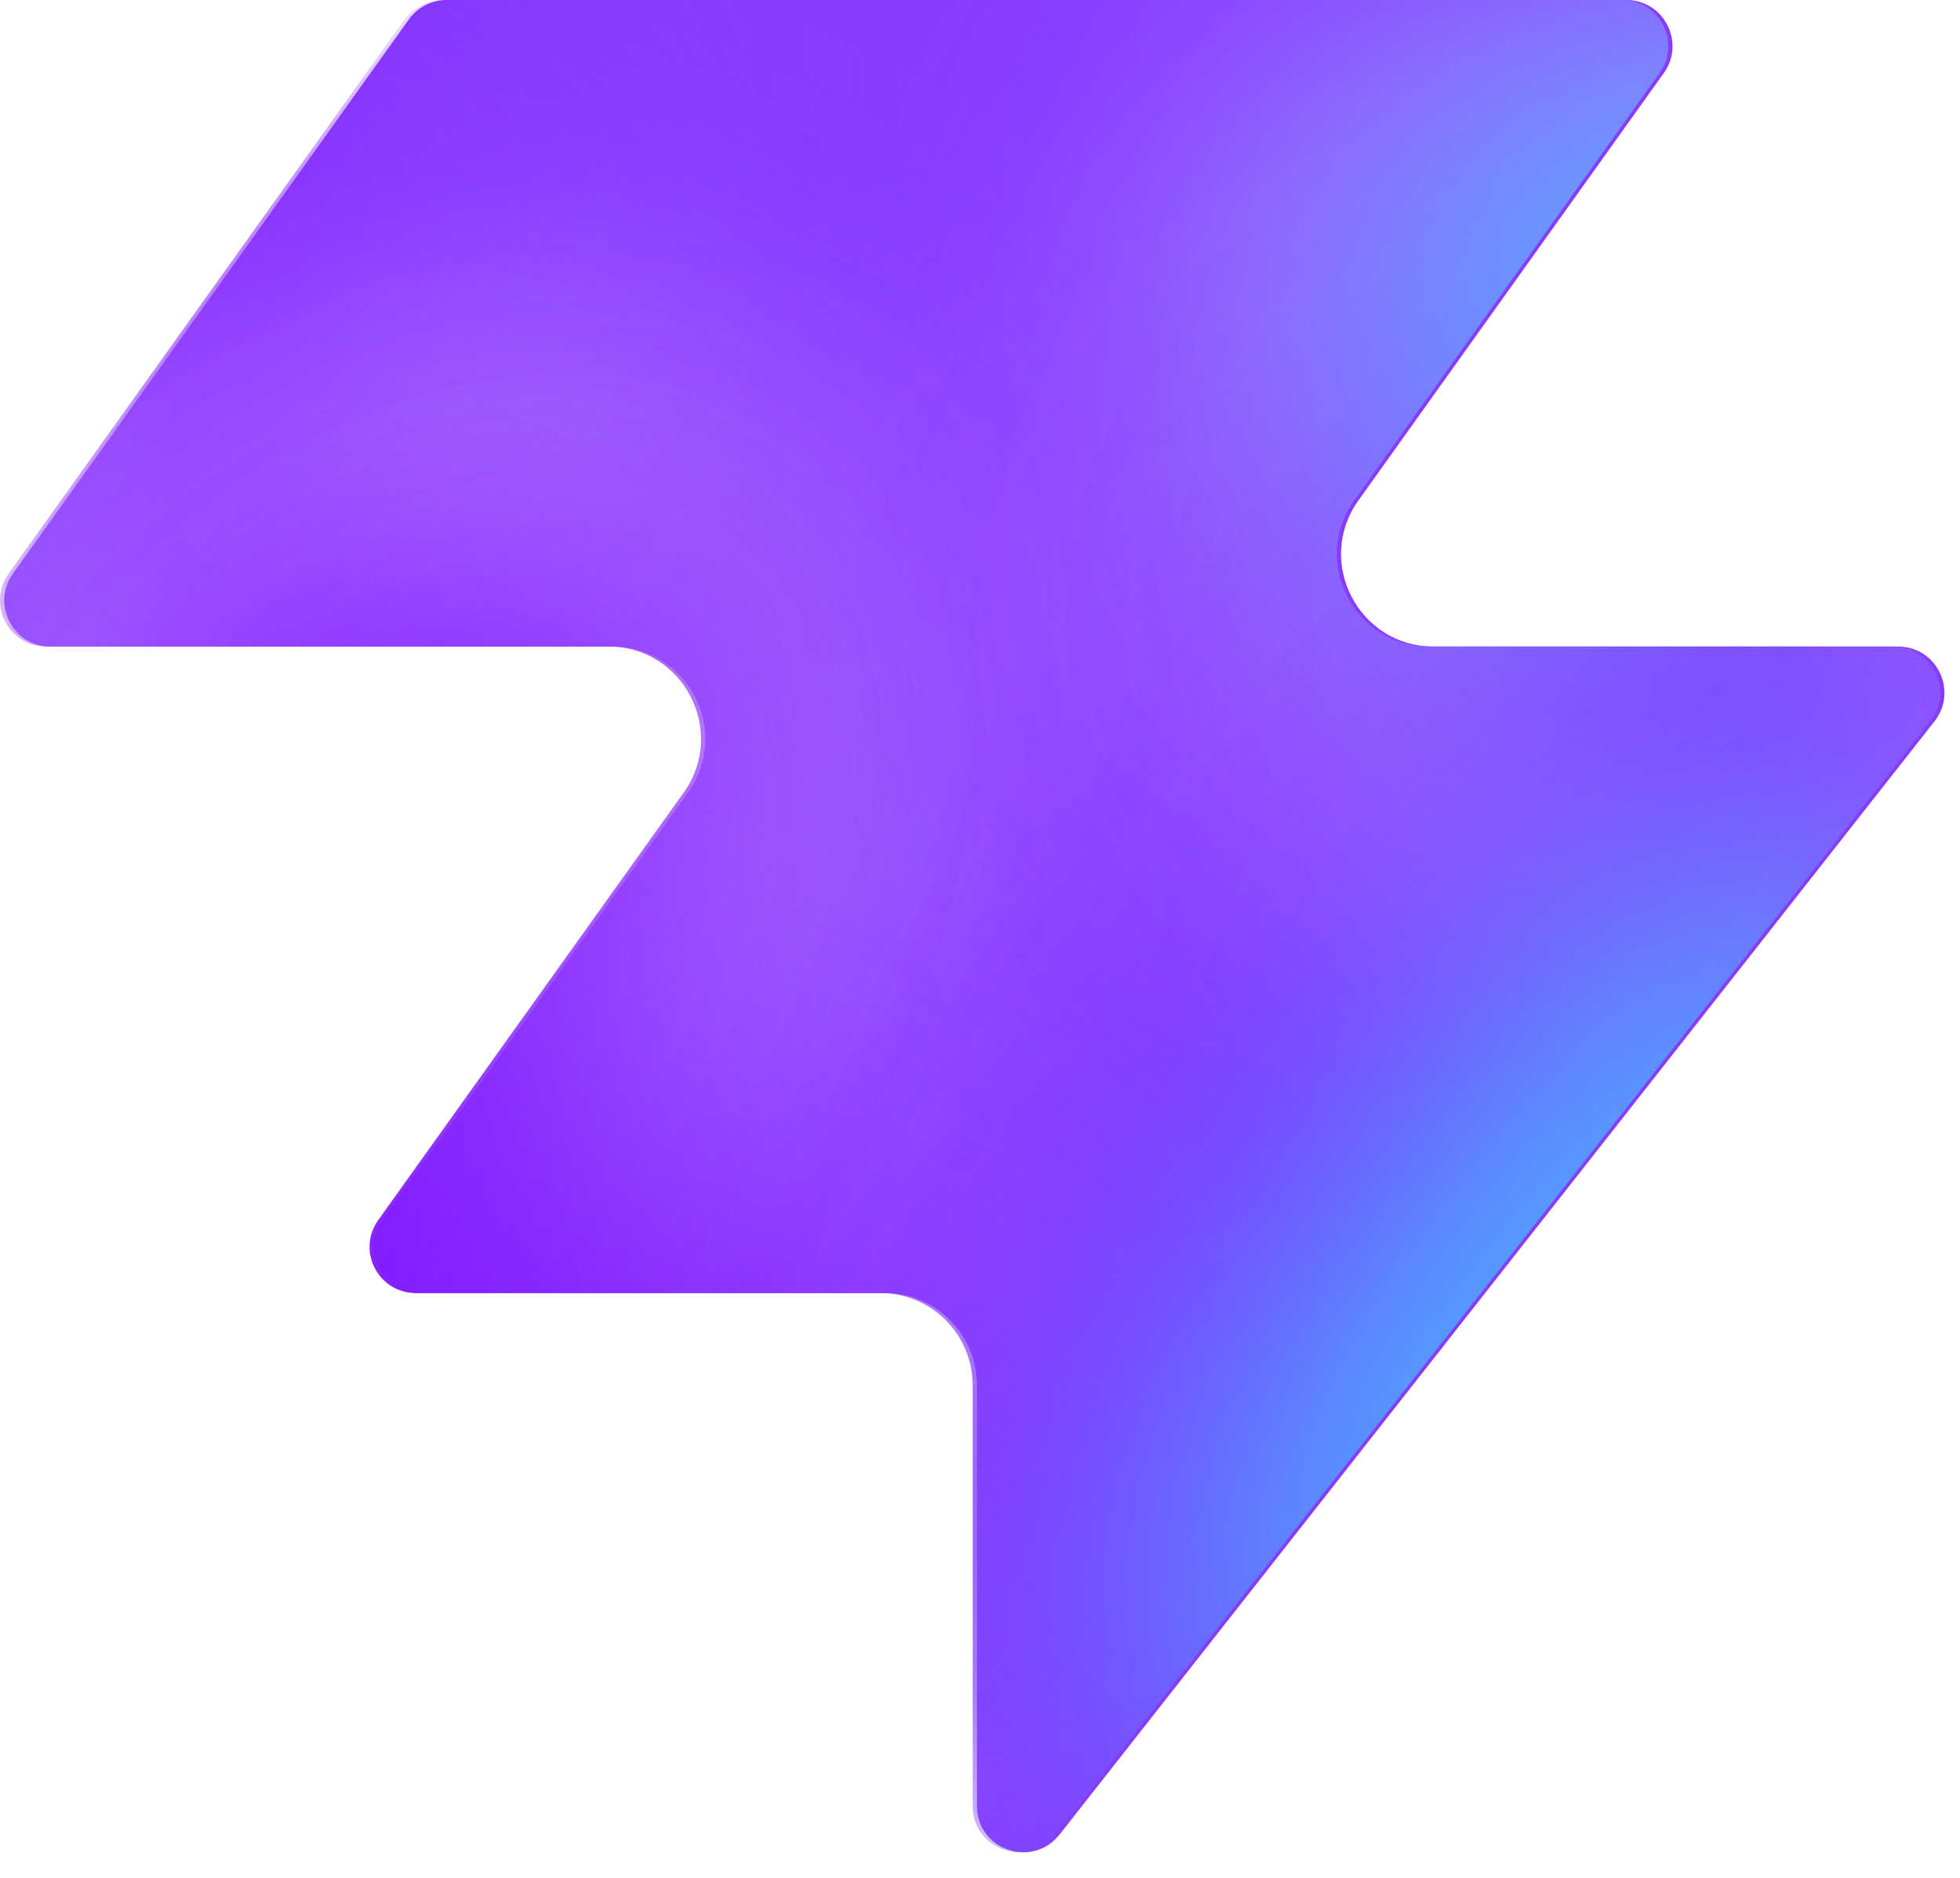
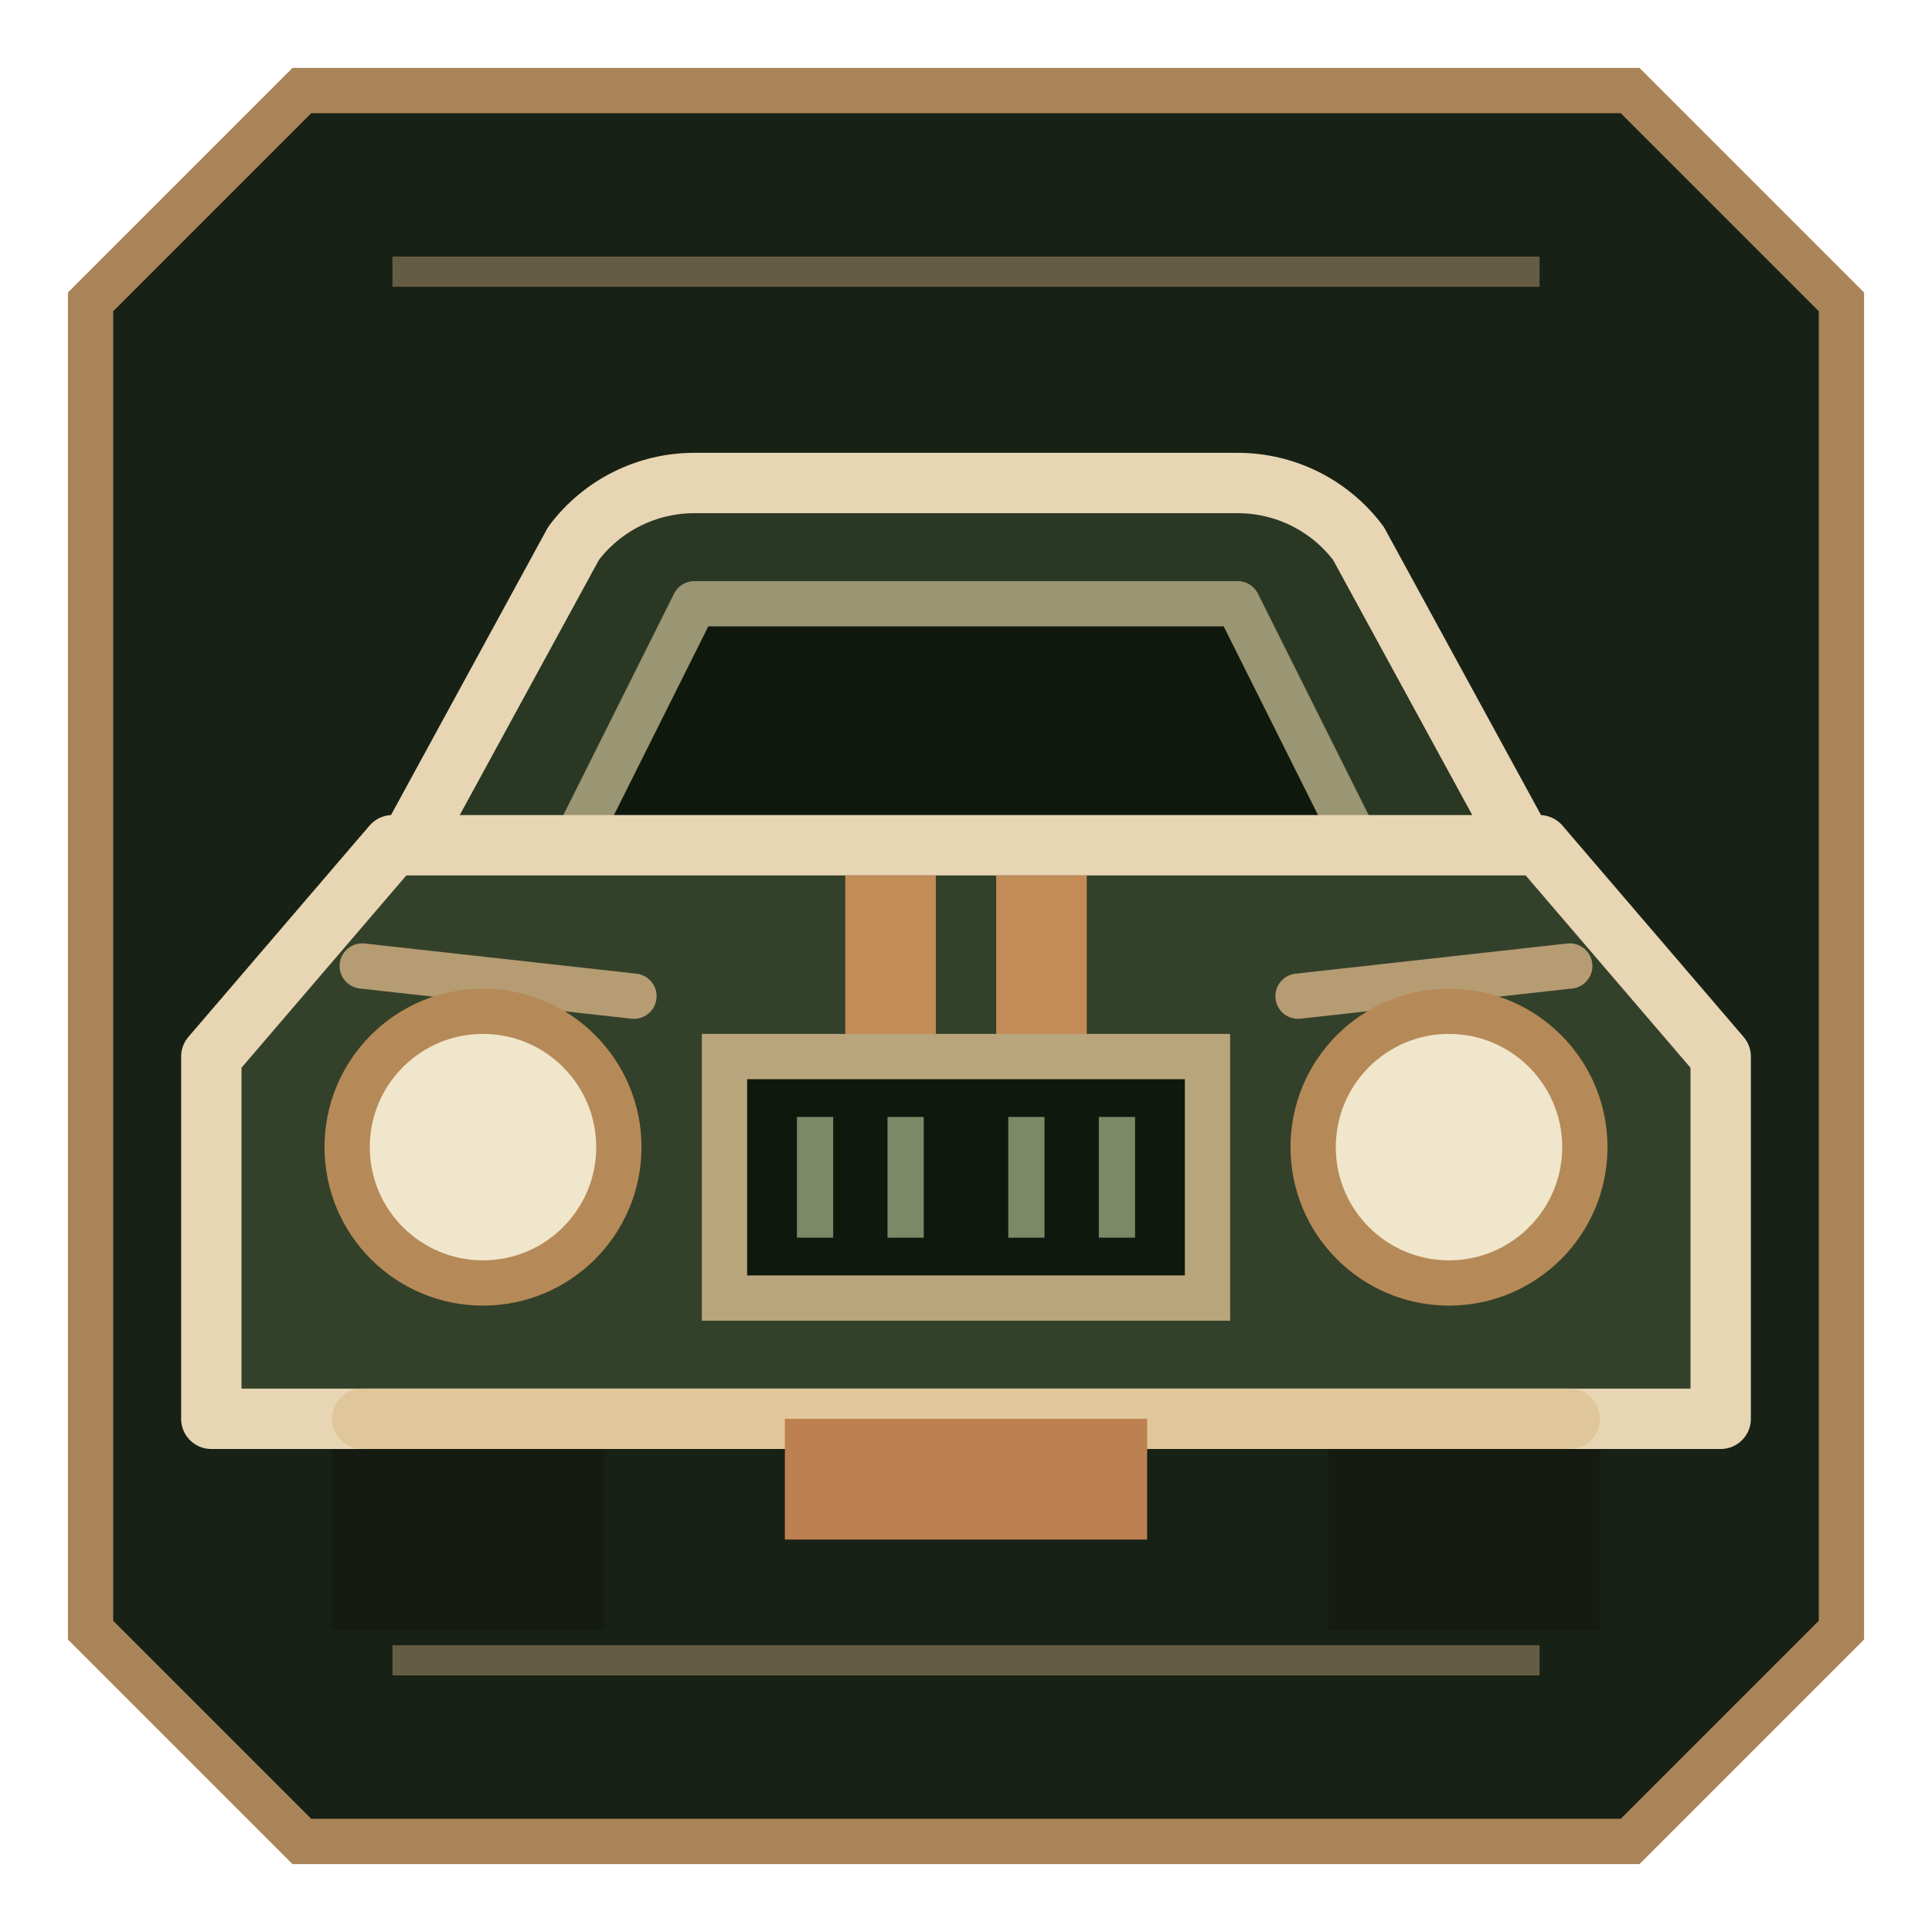
- <svg xmlns="http://www.w3.org/2000/svg" width="48" height="46" fill="none" viewBox="0 0 48 46">
-   <path fill="#863bff" d="M25.946 44.938c-.664.845-2.021.375-2.021-.698V33.937a2.26 2.26 0 0 0-2.262-2.262H10.287c-.92 0-1.456-1.04-.92-1.788l7.48-10.471c1.07-1.497 0-3.578-1.842-3.578H1.237c-.92 0-1.456-1.04-.92-1.788L10.013.474c.214-.297.556-.474.92-.474h28.894c.92 0 1.456 1.04.92 1.788l-7.48 10.471c-1.07 1.498 0 3.579 1.842 3.579h11.377c.943 0 1.473 1.088.89 1.83L25.947 44.94z" style="fill:#863bff;fill:color(display-p3 .525 .23 1);fill-opacity:1" />
-   <mask id="a" width="48" height="46" x="0" y="0" maskUnits="userSpaceOnUse" style="mask-type:alpha">
-     <path fill="#000" d="M25.842 44.938c-.664.844-2.021.375-2.021-.698V33.937a2.26 2.26 0 0 0-2.262-2.262H10.183c-.92 0-1.456-1.04-.92-1.788l7.48-10.471c1.07-1.498 0-3.579-1.842-3.579H1.133c-.92 0-1.456-1.04-.92-1.787L9.91.473c.214-.297.556-.474.92-.474h28.894c.92 0 1.456 1.04.92 1.788l-7.48 10.471c-1.07 1.498 0 3.578 1.842 3.578h11.377c.943 0 1.473 1.088.89 1.832L25.843 44.94z" style="fill:#000;fill-opacity:1" />
-   </mask>
-   <g mask="url(#a)">
-     <g filter="url(#b)">
-       <ellipse cx="5.508" cy="14.704" fill="#ede6ff" rx="5.508" ry="14.704" style="fill:#ede6ff;fill:color(display-p3 .927 .903 1);fill-opacity:1" transform="matrix(.00324 1 1 -.00324 -4.47 31.516)" />
-     </g>
-     <g filter="url(#c)">
-       <ellipse cx="10.399" cy="29.851" fill="#ede6ff" rx="10.399" ry="29.851" style="fill:#ede6ff;fill:color(display-p3 .927 .903 1);fill-opacity:1" transform="matrix(.00324 1 1 -.00324 -39.328 7.883)" />
-     </g>
-     <g filter="url(#d)">
-       <ellipse cx="5.508" cy="30.487" fill="#7e14ff" rx="5.508" ry="30.487" style="fill:#7e14ff;fill:color(display-p3 .492 .077 1);fill-opacity:1" transform="rotate(89.814 -25.913 -14.639)scale(1 -1)" />
-     </g>
-     <g filter="url(#e)">
-       <ellipse cx="5.508" cy="30.599" fill="#7e14ff" rx="5.508" ry="30.599" style="fill:#7e14ff;fill:color(display-p3 .492 .077 1);fill-opacity:1" transform="rotate(89.814 -32.644 -3.334)scale(1 -1)" />
-     </g>
-     <g filter="url(#f)">
-       <ellipse cx="5.508" cy="30.599" fill="#7e14ff" rx="5.508" ry="30.599" style="fill:#7e14ff;fill:color(display-p3 .492 .077 1);fill-opacity:1" transform="matrix(.00324 1 1 -.00324 -34.34 30.47)" />
-     </g>
-     <g filter="url(#g)">
-       <ellipse cx="14.072" cy="22.078" fill="#ede6ff" rx="14.072" ry="22.078" style="fill:#ede6ff;fill:color(display-p3 .927 .903 1);fill-opacity:1" transform="rotate(93.35 24.506 48.493)scale(-1 1)" />
-     </g>
-     <g filter="url(#h)">
-       <ellipse cx="3.47" cy="21.501" fill="#7e14ff" rx="3.47" ry="21.501" style="fill:#7e14ff;fill:color(display-p3 .492 .077 1);fill-opacity:1" transform="rotate(89.009 28.708 47.59)scale(-1 1)" />
-     </g>
-     <g filter="url(#i)">
-       <ellipse cx="3.47" cy="21.501" fill="#7e14ff" rx="3.47" ry="21.501" style="fill:#7e14ff;fill:color(display-p3 .492 .077 1);fill-opacity:1" transform="rotate(89.009 28.708 47.59)scale(-1 1)" />
-     </g>
-     <g filter="url(#j)">
-       <ellipse cx=".387" cy="8.972" fill="#7e14ff" rx="4.407" ry="29.108" style="fill:#7e14ff;fill:color(display-p3 .492 .077 1);fill-opacity:1" transform="rotate(39.51 .387 8.972)" />
-     </g>
-     <g filter="url(#k)">
-       <ellipse cx="47.523" cy="-6.092" fill="#7e14ff" rx="4.407" ry="29.108" style="fill:#7e14ff;fill:color(display-p3 .492 .077 1);fill-opacity:1" transform="rotate(37.892 47.523 -6.092)" />
-     </g>
-     <g filter="url(#l)">
-       <ellipse cx="41.412" cy="6.333" fill="#47bfff" rx="5.971" ry="9.665" style="fill:#47bfff;fill:color(display-p3 .28 .748 1);fill-opacity:1" transform="rotate(37.892 41.412 6.333)" />
-     </g>
-     <g filter="url(#m)">
-       <ellipse cx="-1.879" cy="38.332" fill="#7e14ff" rx="4.407" ry="29.108" style="fill:#7e14ff;fill:color(display-p3 .492 .077 1);fill-opacity:1" transform="rotate(37.892 -1.88 38.332)" />
-     </g>
-     <g filter="url(#n)">
-       <ellipse cx="-1.879" cy="38.332" fill="#7e14ff" rx="4.407" ry="29.108" style="fill:#7e14ff;fill:color(display-p3 .492 .077 1);fill-opacity:1" transform="rotate(37.892 -1.88 38.332)" />
-     </g>
-     <g filter="url(#o)">
-       <ellipse cx="35.651" cy="29.907" fill="#7e14ff" rx="4.407" ry="29.108" style="fill:#7e14ff;fill:color(display-p3 .492 .077 1);fill-opacity:1" transform="rotate(37.892 35.651 29.907)" />
-     </g>
-     <g filter="url(#p)">
-       <ellipse cx="38.418" cy="32.4" fill="#47bfff" rx="5.971" ry="15.297" style="fill:#47bfff;fill:color(display-p3 .28 .748 1);fill-opacity:1" transform="rotate(37.892 38.418 32.4)" />
-     </g>
-   </g>
-   <defs>
-     <filter id="b" width="60.045" height="41.654" x="-19.77" y="16.149" color-interpolation-filters="sRGB" filterUnits="userSpaceOnUse">
-       <feFlood flood-opacity="0" result="BackgroundImageFix" />
-       <feBlend in="SourceGraphic" in2="BackgroundImageFix" result="shape" />
-       <feGaussianBlur result="effect1_foregroundBlur_2002_17158" stdDeviation="7.659" />
-     </filter>
-     <filter id="c" width="90.34" height="51.437" x="-54.613" y="-7.533" color-interpolation-filters="sRGB" filterUnits="userSpaceOnUse">
-       <feFlood flood-opacity="0" result="BackgroundImageFix" />
-       <feBlend in="SourceGraphic" in2="BackgroundImageFix" result="shape" />
-       <feGaussianBlur result="effect1_foregroundBlur_2002_17158" stdDeviation="7.659" />
-     </filter>
-     <filter id="d" width="79.355" height="29.4" x="-49.64" y="2.03" color-interpolation-filters="sRGB" filterUnits="userSpaceOnUse">
-       <feFlood flood-opacity="0" result="BackgroundImageFix" />
-       <feBlend in="SourceGraphic" in2="BackgroundImageFix" result="shape" />
-       <feGaussianBlur result="effect1_foregroundBlur_2002_17158" stdDeviation="4.596" />
-     </filter>
-     <filter id="e" width="79.579" height="29.4" x="-45.045" y="20.029" color-interpolation-filters="sRGB" filterUnits="userSpaceOnUse">
-       <feFlood flood-opacity="0" result="BackgroundImageFix" />
-       <feBlend in="SourceGraphic" in2="BackgroundImageFix" result="shape" />
-       <feGaussianBlur result="effect1_foregroundBlur_2002_17158" stdDeviation="4.596" />
-     </filter>
-     <filter id="f" width="79.579" height="29.4" x="-43.513" y="21.178" color-interpolation-filters="sRGB" filterUnits="userSpaceOnUse">
-       <feFlood flood-opacity="0" result="BackgroundImageFix" />
-       <feBlend in="SourceGraphic" in2="BackgroundImageFix" result="shape" />
-       <feGaussianBlur result="effect1_foregroundBlur_2002_17158" stdDeviation="4.596" />
-     </filter>
-     <filter id="g" width="74.749" height="58.852" x="15.756" y="-17.901" color-interpolation-filters="sRGB" filterUnits="userSpaceOnUse">
-       <feFlood flood-opacity="0" result="BackgroundImageFix" />
-       <feBlend in="SourceGraphic" in2="BackgroundImageFix" result="shape" />
-       <feGaussianBlur result="effect1_foregroundBlur_2002_17158" stdDeviation="7.659" />
-     </filter>
-     <filter id="h" width="61.377" height="25.362" x="23.548" y="2.284" color-interpolation-filters="sRGB" filterUnits="userSpaceOnUse">
-       <feFlood flood-opacity="0" result="BackgroundImageFix" />
-       <feBlend in="SourceGraphic" in2="BackgroundImageFix" result="shape" />
-       <feGaussianBlur result="effect1_foregroundBlur_2002_17158" stdDeviation="4.596" />
-     </filter>
-     <filter id="i" width="61.377" height="25.362" x="23.548" y="2.284" color-interpolation-filters="sRGB" filterUnits="userSpaceOnUse">
-       <feFlood flood-opacity="0" result="BackgroundImageFix" />
-       <feBlend in="SourceGraphic" in2="BackgroundImageFix" result="shape" />
-       <feGaussianBlur result="effect1_foregroundBlur_2002_17158" stdDeviation="4.596" />
-     </filter>
-     <filter id="j" width="56.045" height="63.649" x="-27.636" y="-22.853" color-interpolation-filters="sRGB" filterUnits="userSpaceOnUse">
-       <feFlood flood-opacity="0" result="BackgroundImageFix" />
-       <feBlend in="SourceGraphic" in2="BackgroundImageFix" result="shape" />
-       <feGaussianBlur result="effect1_foregroundBlur_2002_17158" stdDeviation="4.596" />
-     </filter>
-     <filter id="k" width="54.814" height="64.646" x="20.116" y="-38.415" color-interpolation-filters="sRGB" filterUnits="userSpaceOnUse">
-       <feFlood flood-opacity="0" result="BackgroundImageFix" />
-       <feBlend in="SourceGraphic" in2="BackgroundImageFix" result="shape" />
-       <feGaussianBlur result="effect1_foregroundBlur_2002_17158" stdDeviation="4.596" />
-     </filter>
-     <filter id="l" width="33.541" height="35.313" x="24.641" y="-11.323" color-interpolation-filters="sRGB" filterUnits="userSpaceOnUse">
-       <feFlood flood-opacity="0" result="BackgroundImageFix" />
-       <feBlend in="SourceGraphic" in2="BackgroundImageFix" result="shape" />
-       <feGaussianBlur result="effect1_foregroundBlur_2002_17158" stdDeviation="4.596" />
-     </filter>
-     <filter id="m" width="54.814" height="64.646" x="-29.286" y="6.009" color-interpolation-filters="sRGB" filterUnits="userSpaceOnUse">
-       <feFlood flood-opacity="0" result="BackgroundImageFix" />
-       <feBlend in="SourceGraphic" in2="BackgroundImageFix" result="shape" />
-       <feGaussianBlur result="effect1_foregroundBlur_2002_17158" stdDeviation="4.596" />
-     </filter>
-     <filter id="n" width="54.814" height="64.646" x="-29.286" y="6.009" color-interpolation-filters="sRGB" filterUnits="userSpaceOnUse">
-       <feFlood flood-opacity="0" result="BackgroundImageFix" />
-       <feBlend in="SourceGraphic" in2="BackgroundImageFix" result="shape" />
-       <feGaussianBlur result="effect1_foregroundBlur_2002_17158" stdDeviation="4.596" />
-     </filter>
-     <filter id="o" width="54.814" height="64.646" x="8.244" y="-2.416" color-interpolation-filters="sRGB" filterUnits="userSpaceOnUse">
-       <feFlood flood-opacity="0" result="BackgroundImageFix" />
-       <feBlend in="SourceGraphic" in2="BackgroundImageFix" result="shape" />
-       <feGaussianBlur result="effect1_foregroundBlur_2002_17158" stdDeviation="4.596" />
-     </filter>
-     <filter id="p" width="39.409" height="43.623" x="18.713" y="10.588" color-interpolation-filters="sRGB" filterUnits="userSpaceOnUse">
-       <feFlood flood-opacity="0" result="BackgroundImageFix" />
-       <feBlend in="SourceGraphic" in2="BackgroundImageFix" result="shape" />
-       <feGaussianBlur result="effect1_foregroundBlur_2002_17158" stdDeviation="4.596" />
-     </filter>
-   </defs>
+ <svg xmlns="http://www.w3.org/2000/svg" viewBox="0 0 64 64" fill="none" role="img" aria-labelledby="muscle-car-title">
+   <path fill="#182115" stroke="#a98458" stroke-width="1.5" d="M10 3h44l7 7v44l-7 7H10l-7-7V10z" />
+   <path stroke="#655d43" d="M13 9h38M13 55h38" />
+   <path fill="#293723" stroke="#e7d5b3" stroke-linejoin="round" stroke-width="2" d="m13 29 6-11a5 5 0 0 1 4-2h18a5 5 0 0 1 4 2l6 11" />
+   <path fill="#10180e" stroke="#9a9572" stroke-linejoin="round" stroke-width="1.5" d="m19 28 4-8h18l4 8z" />
+   <path fill="#151b11" d="M11 45h9v9h-9zM44 45h9v9h-9z" />
+   <path fill="#34412a" stroke="#e7d5b3" stroke-linejoin="round" stroke-width="2" d="M13 28h38l6 7v12H7V35z" />
+   <path fill="#c38b56" d="M28 29h3v7h-3zM33 29h3v7h-3z" />
+   <path stroke="#b69c73" stroke-linecap="round" stroke-width="1.5" d="m12 32 9 1m22 0 9-1" />
+   <circle cx="16" cy="38" r="4.5" fill="#f0e6cb" stroke="#b68a58" stroke-width="1.5" />
+   <circle cx="48" cy="38" r="4.5" fill="#f0e6cb" stroke="#b68a58" stroke-width="1.5" />
+   <path fill="#10180d" stroke="#b9a57c" stroke-width="1.5" d="M24 35h16v8H24z" />
+   <path stroke="#7c8866" stroke-width="1.2" d="M27 37v4m3-4v4m4-4v4m3-4v4" />
+   <path stroke="#e0c69b" stroke-linecap="round" stroke-width="2" d="M12 47h40" />
+   <path fill="#bd8050" d="M26 47h12v4H26z" />
</svg>
